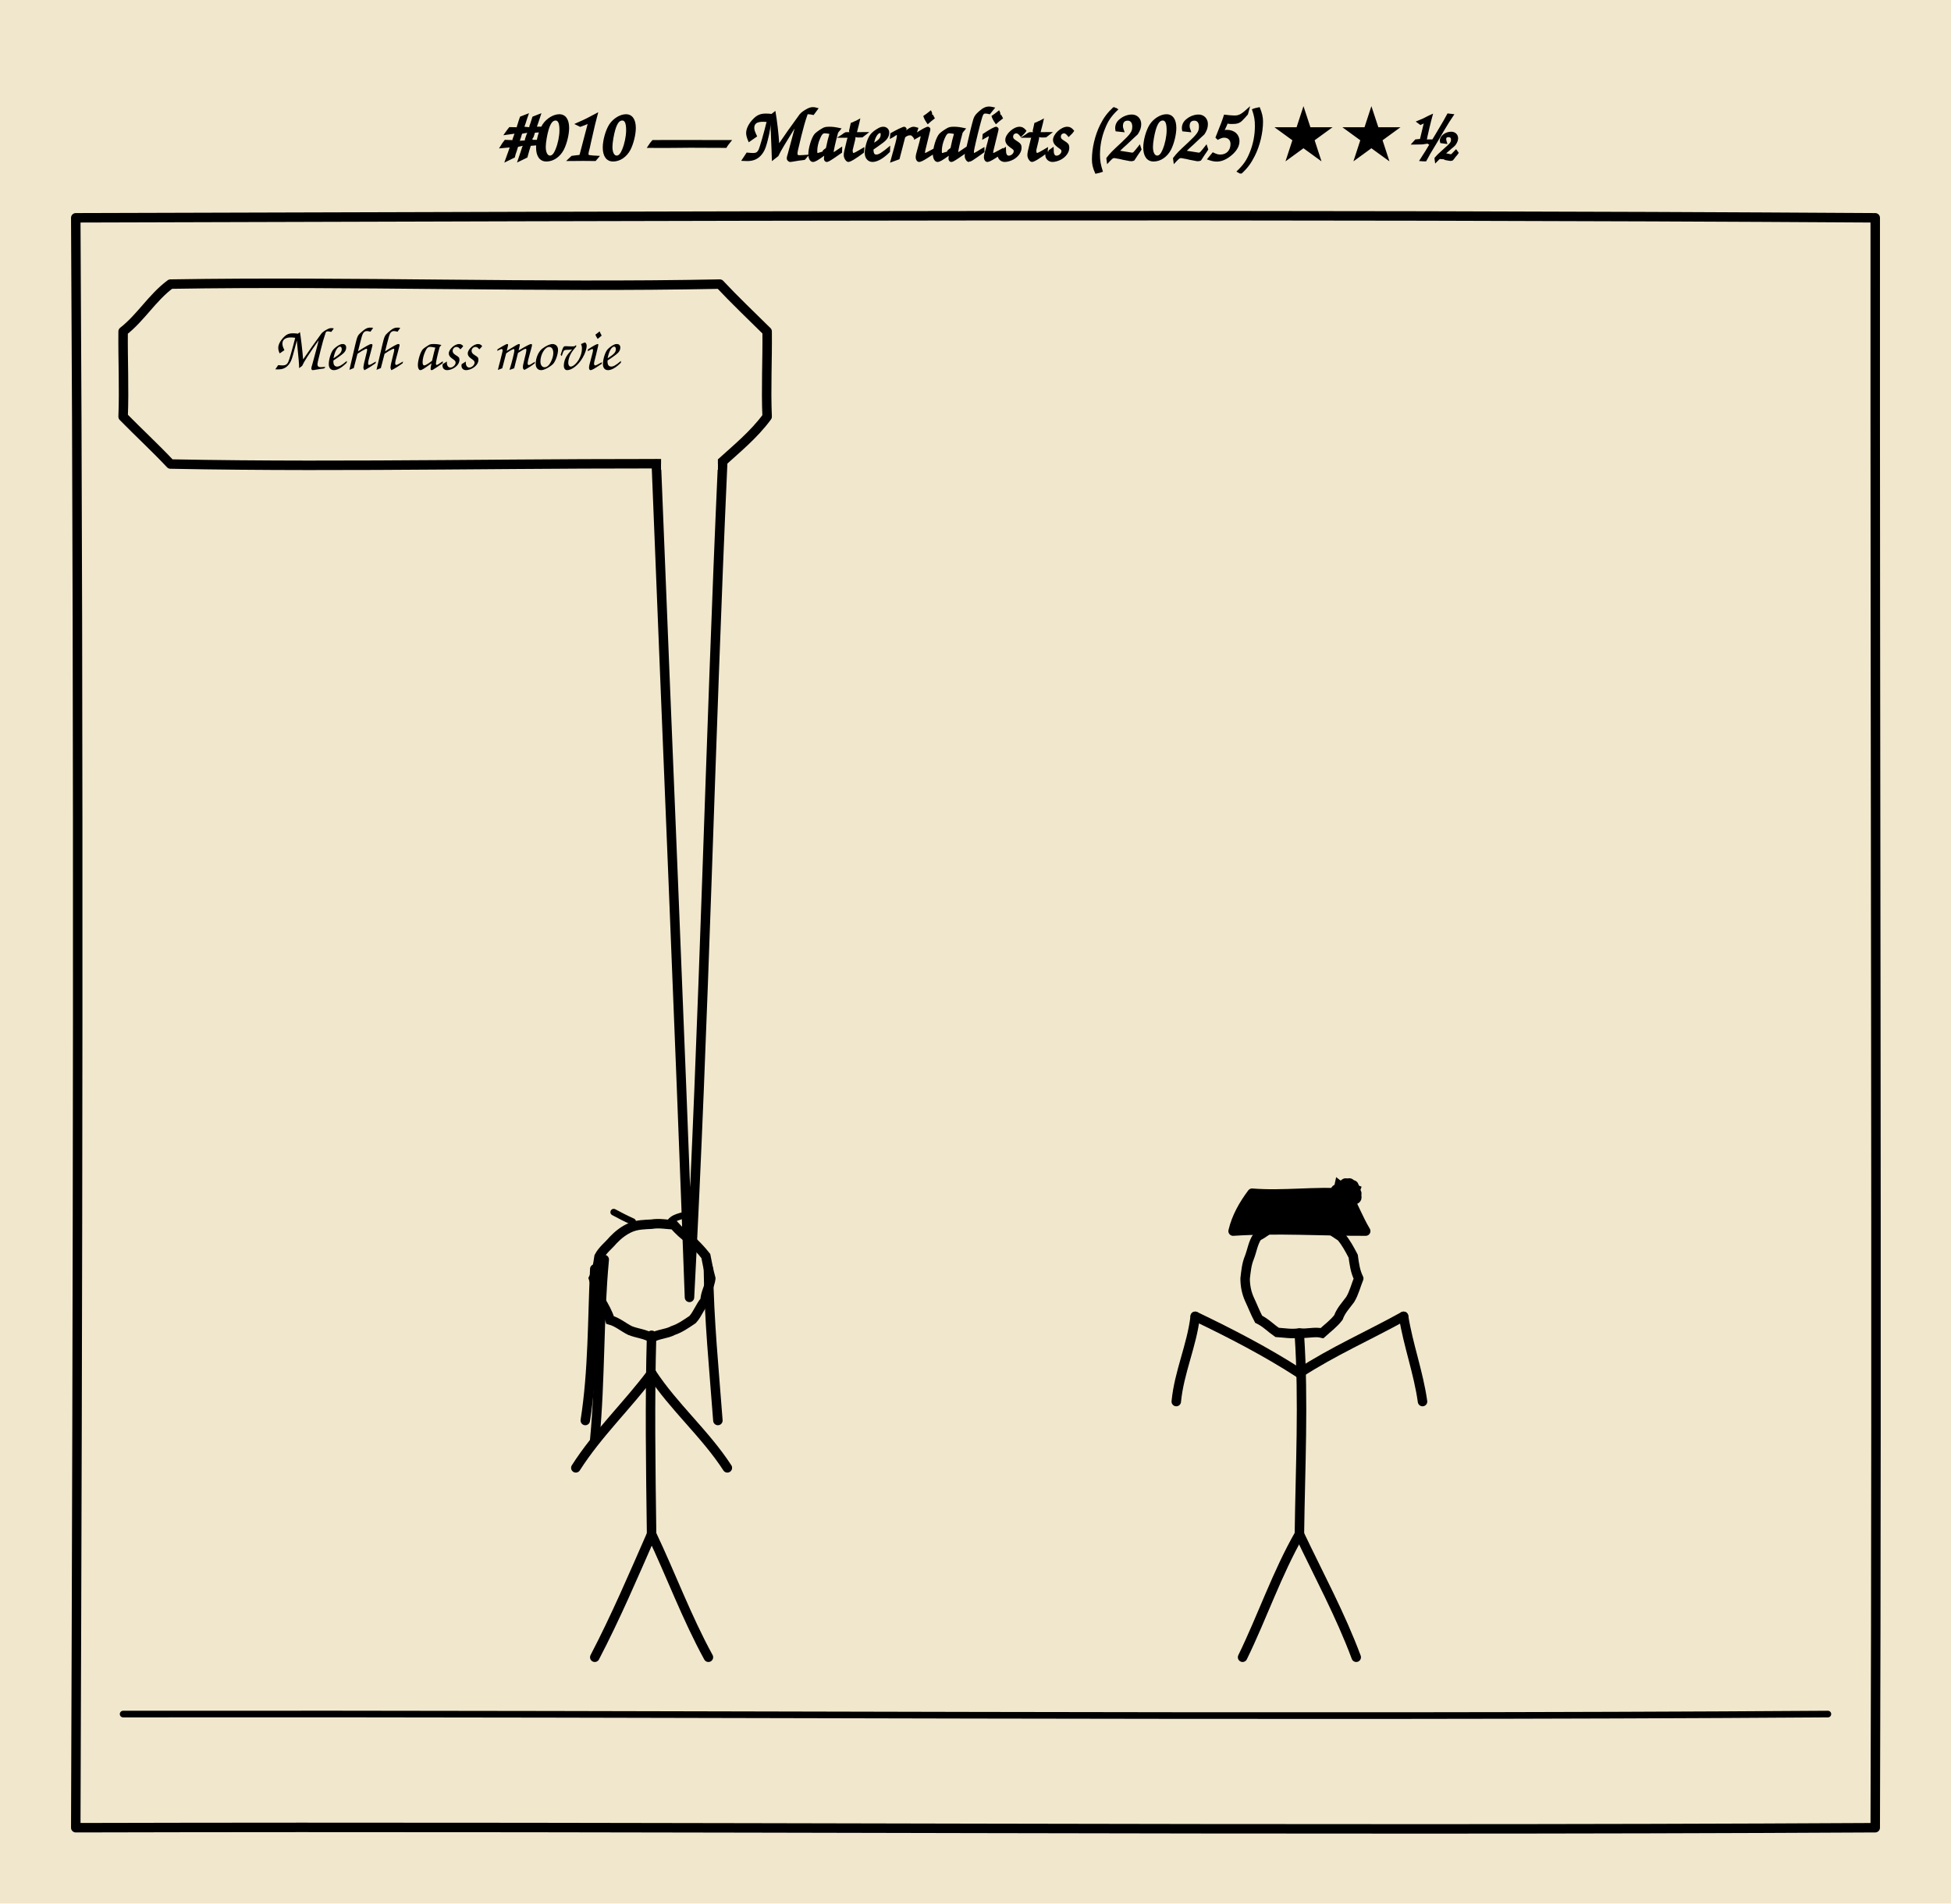
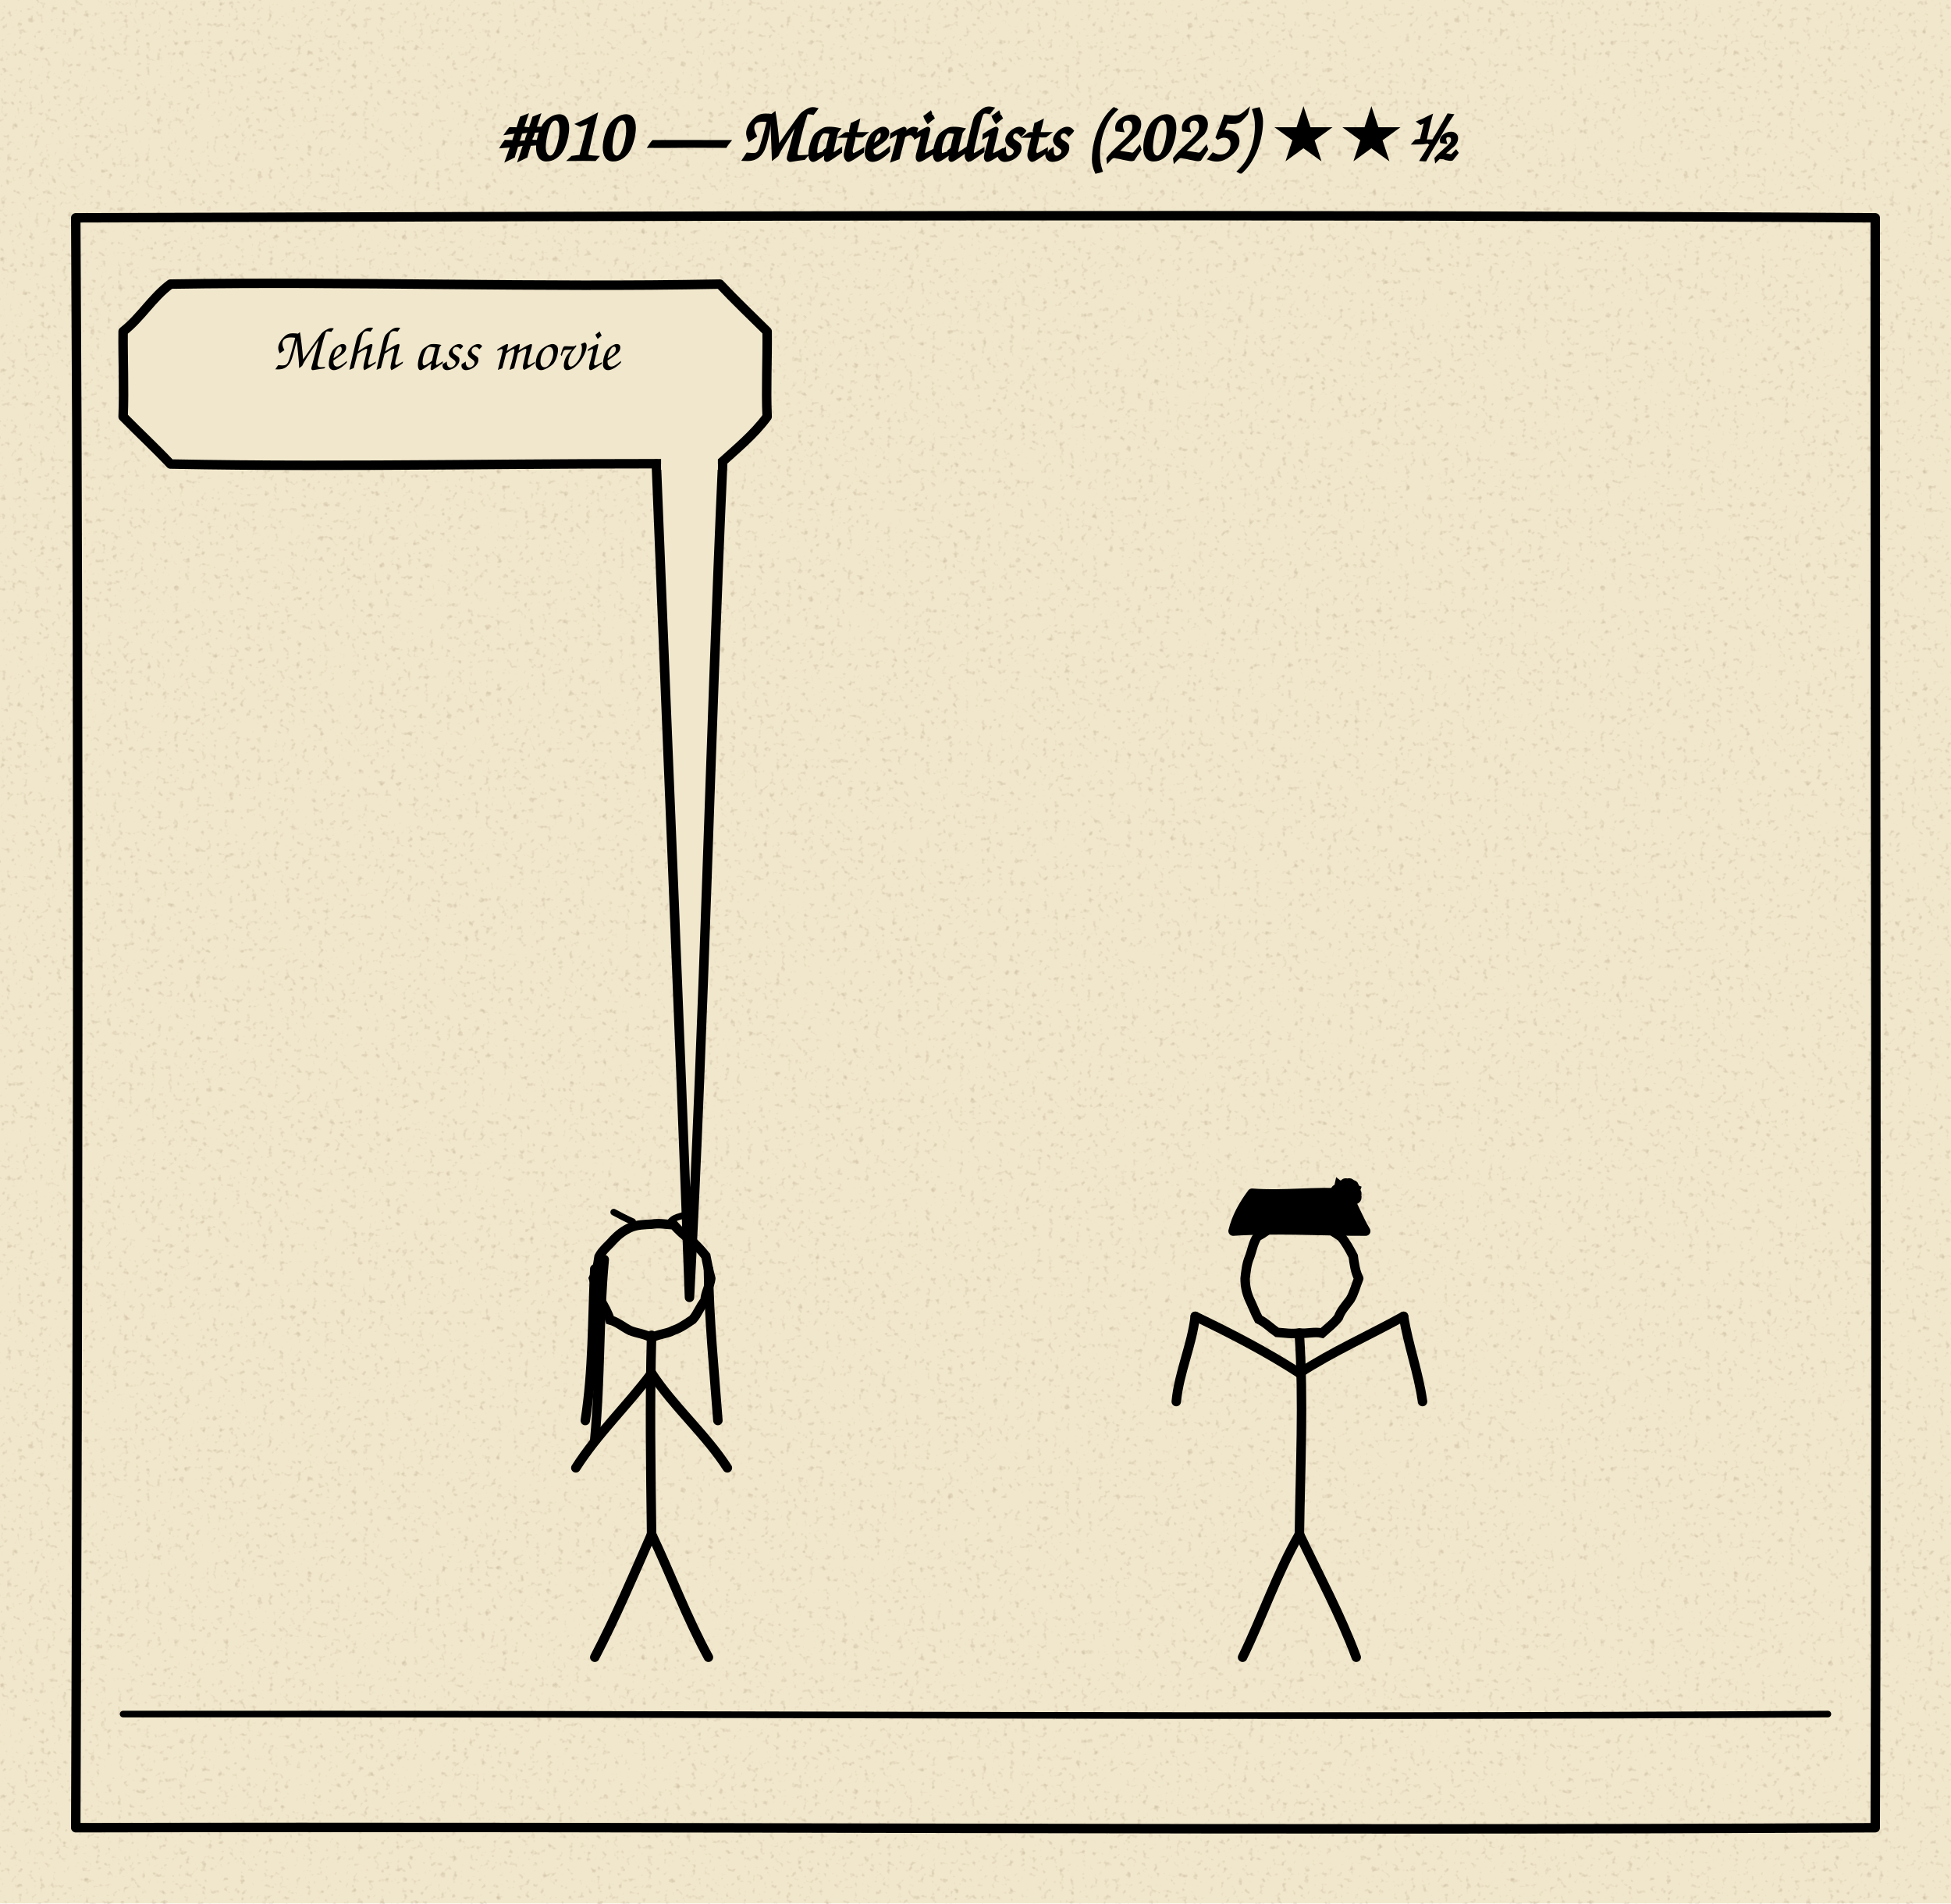
<svg xmlns="http://www.w3.org/2000/svg" viewBox="0 0 412 402" width="412" height="402" role="img" aria-label="#010 — Materialists (2025)">
+   <defs>
+     <filter id="grain" x="0%" y="0%" width="100%" height="100%">
+       <feTurbulence type="fractalNoise" baseFrequency="0.85" numOctaves="2" stitchTiles="stitch" seed="2" />
+       <feColorMatrix values="0 0 0 0 0.32  0 0 0 0 0.22  0 0 0 0 0.13  0 0 0 -1.4 0.55" />
+     </filter>
+   </defs>
  <rect width="100%" height="100%" fill="#f1e7cc" />
+   <rect width="100%" height="100%" filter="url(#grain)" opacity="0.75" />
  <text x="206.0" y="34" text-anchor="middle" font-family="Comic Neue, Comic Sans MS, cursive" font-size="16" font-weight="700" fill="black">#010 — Materialists (2025) ★★½</text>
  <g class="panel">
    <path d="M 16.00 46.00 C 142.67 45.63, 269.33 45.21, 396.00 46.00 C 395.94 159.33, 396.40 272.67, 396.00 386.00 C 269.33 386.70, 142.67 385.67, 16.00 386.00 C 16.41 272.67, 16.68 159.33, 16.00 46.00" fill="none" stroke="black" stroke-width="2.0" stroke-linecap="round" stroke-linejoin="round" />
    <path d="M 26.00 362.00 C 146.00 361.85, 266.00 362.81, 386.00 362.00" fill="none" stroke="black" stroke-width="1.4" stroke-linecap="round" />
    <path d="M 150.10 270.00 C 149.90 271.61, 148.94 273.02, 148.89 274.67 C 147.84 275.89, 147.35 277.47, 146.27 278.67 C 144.96 279.55, 143.67 280.48, 142.15 280.99 C 140.72 281.76, 139.01 281.71, 137.60 282.55 C 136.20 281.70, 134.53 281.60, 133.05 281.00 C 131.62 280.30, 130.41 279.19, 128.83 278.77 C 128.37 277.23, 127.57 275.86, 126.76 274.49 C 126.55 272.91, 125.77 271.51, 125.32 270.00 C 126.08 268.56, 126.25 266.97, 126.50 265.40 C 127.23 264.00, 128.51 263.07, 129.49 261.89 C 130.55 260.79, 131.73 259.85, 133.14 259.24 C 134.57 258.63, 136.09 258.62, 137.60 258.54 C 139.17 258.28, 140.73 258.58, 142.29 258.68 C 143.34 259.85, 144.46 260.95, 145.80 261.80 C 146.97 262.87, 148.07 264.01, 149.05 265.26 C 149.35 266.85, 149.67 268.44, 150.10 270.00" fill="none" stroke="black" stroke-width="2.0" stroke-linecap="round" />
    <path d="M 125.60 268.00 C 125.09 278.68, 125.26 289.40, 123.60 300.00" fill="none" stroke="black" stroke-width="2.0" stroke-linecap="round" />
    <path d="M 127.60 266.00 C 126.42 278.64, 126.80 291.36, 125.60 304.00" fill="none" stroke="black" stroke-width="2.0" stroke-linecap="round" />
    <path d="M 149.60 268.00 C 149.73 278.70, 150.80 289.34, 151.60 300.00" fill="none" stroke="black" stroke-width="2.0" stroke-linecap="round" />
    <path d="M 133.60 258.00 C 132.24 257.39, 130.91 256.71, 129.60 256.00" fill="none" stroke="black" stroke-width="1.4" stroke-linecap="round" />
    <path d="M 141.60 258.00 C 142.64 256.74, 144.43 256.99, 145.60 256.00" fill="none" stroke="black" stroke-width="1.4" stroke-linecap="round" />
    <path d="M 137.60 282.00 C 137.20 296.00, 137.41 310.00, 137.60 324.00" fill="none" stroke="black" stroke-width="2.0" stroke-linecap="round" />
    <path d="M 137.60 290.00 C 132.48 296.84, 126.21 302.76, 121.60 310.00" fill="none" stroke="black" stroke-width="2.0" stroke-linecap="round" />
    <path d="M 137.60 290.00 C 142.30 297.17, 148.93 302.80, 153.60 310.00" fill="none" stroke="black" stroke-width="2.0" stroke-linecap="round" />
    <path d="M 137.60 324.00 C 133.77 332.74, 130.02 341.53, 125.60 350.00" fill="none" stroke="black" stroke-width="2.0" stroke-linecap="round" />
    <path d="M 137.60 324.00 C 141.70 332.62, 145.00 341.61, 149.60 350.00" fill="none" stroke="black" stroke-width="2.0" stroke-linecap="round" />
    <path d="M 286.93 270.00 C 286.32 271.48, 285.96 273.06, 285.13 274.44 C 284.23 275.67, 283.16 276.77, 282.64 278.24 C 281.66 279.53, 280.36 280.47, 279.18 281.55 C 277.59 281.16, 275.99 281.75, 274.40 281.51 C 272.82 281.79, 271.25 281.49, 269.68 281.39 C 268.37 280.49, 267.25 279.31, 265.79 278.61 C 265.06 277.24, 264.51 275.78, 263.84 274.37 C 263.22 272.98, 262.94 271.52, 262.94 270.00 C 263.12 268.52, 263.24 267.02, 263.82 265.62 C 264.41 264.13, 264.59 262.49, 265.53 261.13 C 267.00 260.41, 268.21 259.29, 269.65 258.53 C 271.23 258.29, 272.82 258.43, 274.40 258.55 C 275.97 258.74, 277.53 258.93, 279.11 258.63 C 280.52 259.42, 281.87 260.29, 283.20 261.20 C 284.26 262.43, 285.01 263.87, 285.76 265.30 C 285.98 266.90, 286.18 268.52, 286.93 270.00" fill="none" stroke="black" stroke-width="2.0" stroke-linecap="round" />
    <path d="M 260.40 260.00 C 269.73 259.39, 279.07 260.03, 288.40 260.00 C 286.88 257.43, 285.79 254.64, 284.40 252.00 C 277.73 251.52, 271.07 252.53, 264.40 252.00 C 262.59 254.43, 261.10 257.02, 260.40 260.00" fill="black" stroke="black" stroke-width="2.0" stroke-linecap="round" stroke-linejoin="round" />
    <path d="M 286.51 252.00 C 286.54 252.29, 286.42 252.59, 286.53 252.88 C 286.52 253.30, 286.12 253.30, 285.89 253.49 C 285.65 253.61, 285.26 253.38, 285.15 253.80 C 284.90 253.94, 284.65 253.94, 284.40 253.82 C 284.22 253.64, 283.91 253.81, 283.74 253.59 C 283.30 253.40, 282.91 253.43, 282.58 253.82 C 282.77 253.46, 282.36 253.13, 282.53 252.77 C 282.22 252.61, 282.34 252.11, 281.95 252.00 C 281.96 251.67, 281.89 251.32, 282.24 251.11 C 282.70 251.09, 282.73 250.73, 282.80 250.40 C 283.16 250.69, 283.34 250.06, 283.67 250.24 C 283.88 250.04, 284.01 249.71, 284.40 249.89 C 284.66 250.00, 285.00 249.62, 285.22 250.02 C 285.43 250.22, 285.82 250.12, 285.95 250.45 C 285.86 250.80, 285.91 251.08, 286.29 251.22 C 286.19 251.53, 286.45 251.73, 286.51 252.00" fill="black" stroke="black" stroke-width="2.0" stroke-linecap="round" />
    <path d="M 274.40 282.00 C 275.32 296.00, 274.58 310.00, 274.40 324.00" fill="none" stroke="black" stroke-width="2.0" stroke-linecap="round" />
    <path d="M 274.40 290.00 C 267.36 285.45, 259.94 281.62, 252.40 278.00" fill="none" stroke="black" stroke-width="2.0" stroke-linecap="round" />
    <path d="M 252.40 278.00 C 251.69 284.14, 248.98 289.83, 248.40 296.00" fill="none" stroke="black" stroke-width="2.0" stroke-linecap="round" />
    <path d="M 274.40 290.00 C 281.42 285.42, 289.09 282.05, 296.40 278.00" fill="none" stroke="black" stroke-width="2.0" stroke-linecap="round" />
    <path d="M 296.40 278.00 C 297.37 284.08, 299.55 289.89, 300.40 296.00" fill="none" stroke="black" stroke-width="2.0" stroke-linecap="round" />
    <path d="M 274.40 324.00 C 269.64 332.32, 266.59 341.42, 262.40 350.00" fill="none" stroke="black" stroke-width="2.0" stroke-linecap="round" />
    <path d="M 274.40 324.00 C 278.49 332.62, 283.06 341.03, 286.40 350.00" fill="none" stroke="black" stroke-width="2.0" stroke-linecap="round" />
    <path d="M 36.00 60.00 C 74.67 59.37, 113.33 60.77, 152.00 60.00 C 155.22 63.44, 158.65 66.69, 162.00 70.00 C 162.07 76.00, 161.74 82.00, 162.00 88.00 C 159.18 91.85, 155.49 94.82, 152.00 98.00 C 113.33 97.67, 74.67 98.76, 36.00 98.00 C 32.77 94.56, 29.30 91.37, 26.00 88.00 C 26.24 82.00, 25.94 76.00, 26.00 70.00 C 29.75 67.08, 32.16 62.83, 36.00 60.00" fill="#f1e7cc" stroke="black" stroke-width="2.0" stroke-linecap="round" stroke-linejoin="round" />
    <path d="M 138.60 98.00 C 140.92 156.67, 143.47 215.33, 145.60 274.00 C 148.71 215.36, 149.95 156.65, 152.60 98.00" fill="#f1e7cc" stroke="black" stroke-width="2.0" stroke-linecap="round" stroke-linejoin="round" />
    <line x1="139.6" y1="98" x2="151.6" y2="98" stroke="#f1e7cc" stroke-width="2.4" />
    <text x="94.0" y="78.0" text-anchor="middle" font-family="Comic Neue, Comic Sans MS, cursive" font-size="13" fill="black">
      <tspan x="94.0" dy="0">Mehh ass movie</tspan>
    </text>
  </g>
</svg>
